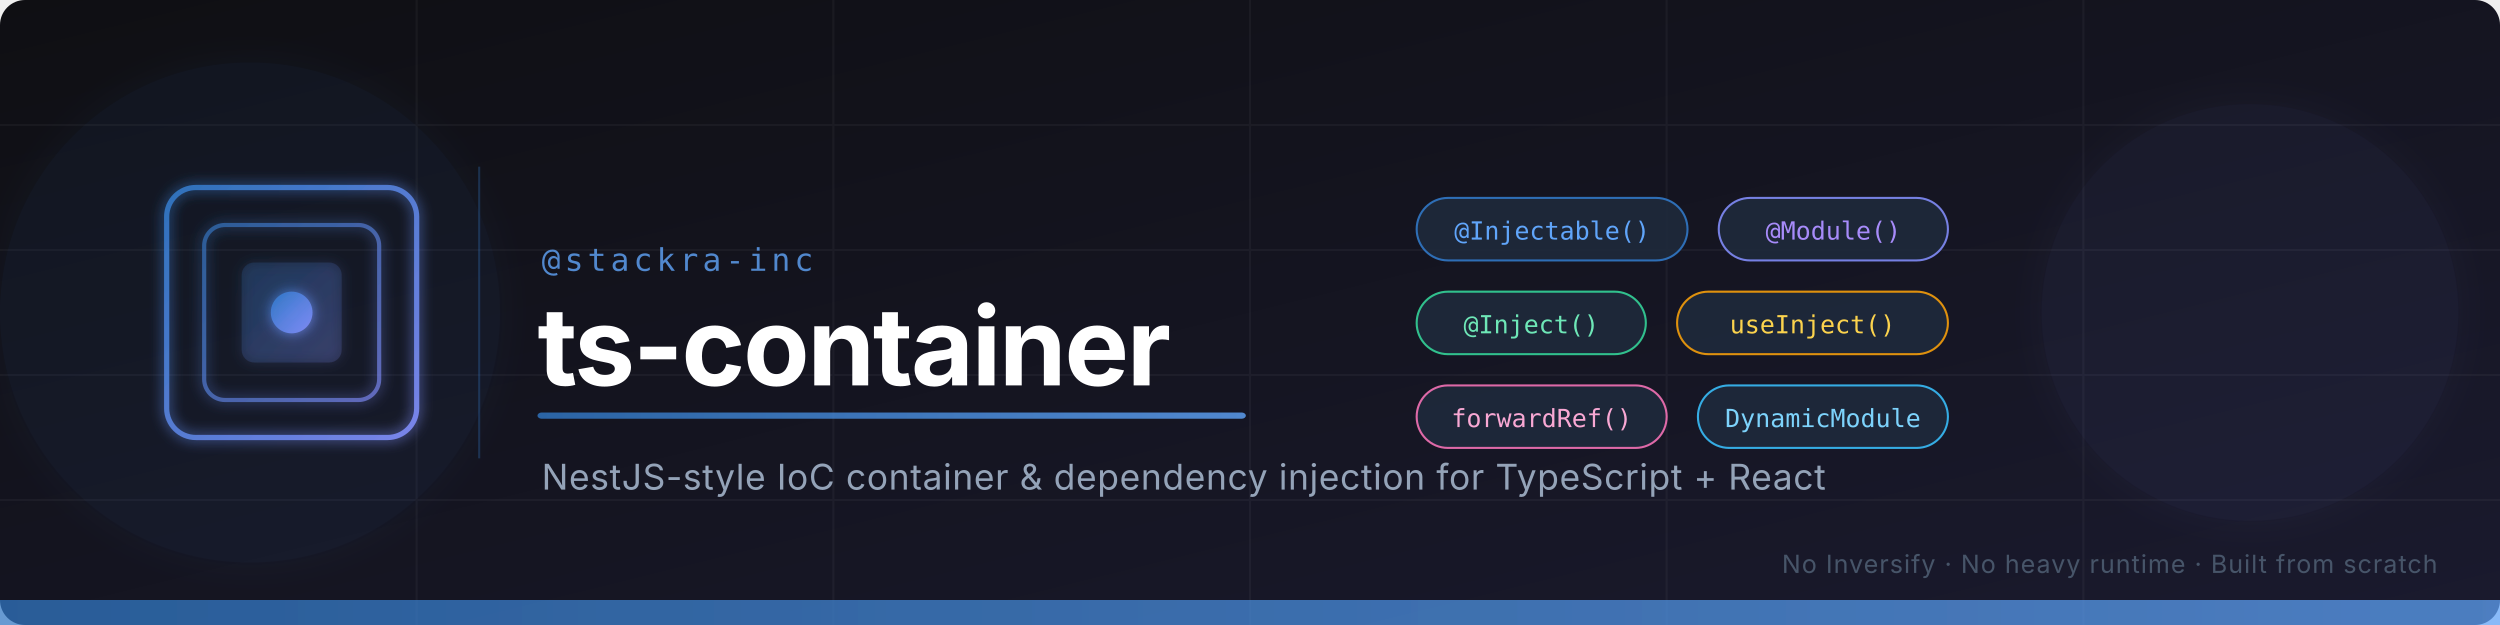
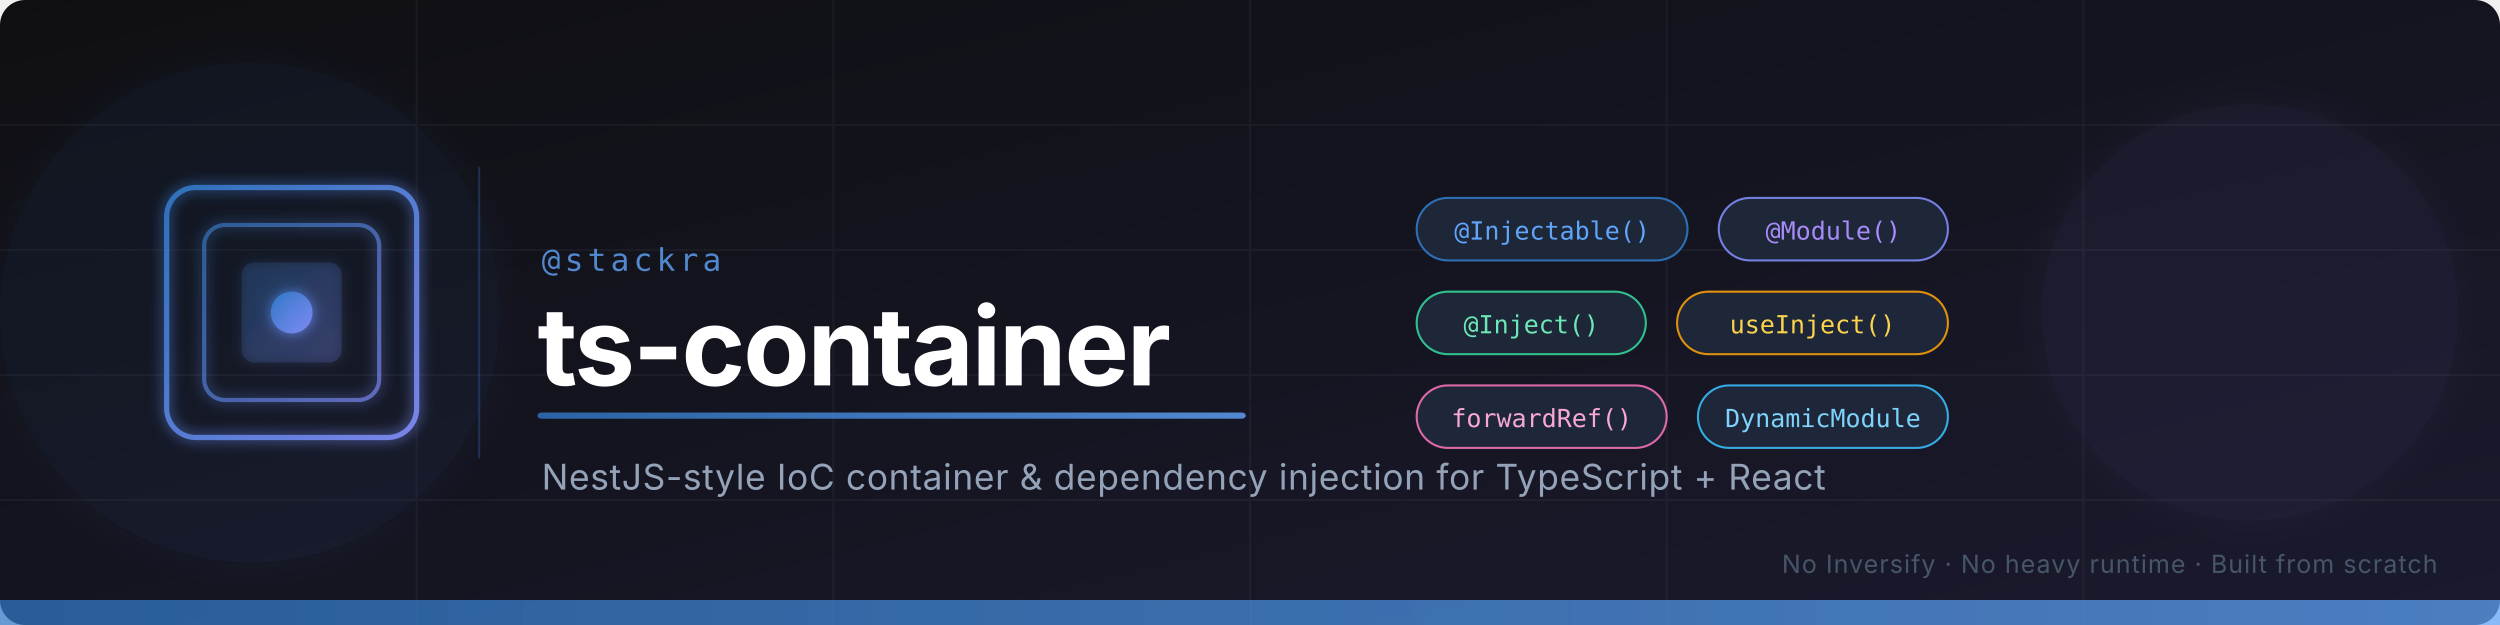
<svg xmlns="http://www.w3.org/2000/svg" width="1200" height="300" viewBox="0 0 1200 300">
  <defs>
    <linearGradient id="bg" x1="0%" y1="0%" x2="100%" y2="100%">
      <stop offset="0%" style="stop-color:#0f0f13;stop-opacity:1" />
      <stop offset="100%" style="stop-color:#1a1a2e;stop-opacity:1" />
    </linearGradient>
    <linearGradient id="accent" x1="0%" y1="0%" x2="100%" y2="0%">
      <stop offset="0%" style="stop-color:#3178c6;stop-opacity:1" />
      <stop offset="100%" style="stop-color:#60a5fa;stop-opacity:1" />
    </linearGradient>
    <linearGradient id="iconGrad" x1="0%" y1="0%" x2="100%" y2="100%">
      <stop offset="0%" style="stop-color:#3178c6;stop-opacity:1" />
      <stop offset="100%" style="stop-color:#818cf8;stop-opacity:1" />
    </linearGradient>
    <filter id="glow">
      <feGaussianBlur stdDeviation="3" result="coloredBlur" />
      <feMerge>
        <feMergeNode in="coloredBlur" />
        <feMergeNode in="SourceGraphic" />
      </feMerge>
    </filter>
    <filter id="softglow">
      <feGaussianBlur stdDeviation="8" result="coloredBlur" />
      <feMerge>
        <feMergeNode in="coloredBlur" />
        <feMergeNode in="SourceGraphic" />
      </feMerge>
    </filter>
  </defs>
  <rect width="1200" height="300" fill="url(#bg)" rx="12" />
  <g opacity="0.04" stroke="#ffffff" stroke-width="1">
    <line x1="0" y1="60" x2="1200" y2="60" />
    <line x1="0" y1="120" x2="1200" y2="120" />
    <line x1="0" y1="180" x2="1200" y2="180" />
    <line x1="0" y1="240" x2="1200" y2="240" />
    <line x1="200" y1="0" x2="200" y2="300" />
    <line x1="400" y1="0" x2="400" y2="300" />
    <line x1="600" y1="0" x2="600" y2="300" />
    <line x1="800" y1="0" x2="800" y2="300" />
    <line x1="1000" y1="0" x2="1000" y2="300" />
  </g>
  <circle cx="120" cy="150" r="120" fill="#3178c6" opacity="0.06" filter="url(#softglow)" />
  <circle cx="1080" cy="150" r="100" fill="#818cf8" opacity="0.05" filter="url(#softglow)" />
  <g transform="translate(80, 90)" filter="url(#glow)">
    <rect x="0" y="0" width="120" height="120" rx="14" fill="none" stroke="url(#iconGrad)" stroke-width="2.5" opacity="0.9" />
    <rect x="18" y="18" width="84" height="84" rx="10" fill="none" stroke="url(#iconGrad)" stroke-width="2" opacity="0.65" />
    <rect x="36" y="36" width="48" height="48" rx="6" fill="url(#iconGrad)" opacity="0.18" />
    <circle cx="60" cy="60" r="10" fill="url(#iconGrad)" opacity="0.95" />
    <line x1="60" y1="0" x2="60" y2="36" stroke="url(#iconGrad)" stroke-width="1.5" opacity="0.4" />
    <line x1="60" y1="84" x2="60" y2="120" stroke="url(#iconGrad)" stroke-width="1.5" opacity="0.4" />
    <line x1="0" y1="60" x2="36" y2="60" stroke="url(#iconGrad)" stroke-width="1.5" opacity="0.4" />
    <line x1="84" y1="60" x2="120" y2="60" stroke="url(#iconGrad)" stroke-width="1.5" opacity="0.4" />
  </g>
  <line x1="230" y1="80" x2="230" y2="220" stroke="#3178c6" stroke-width="1" opacity="0.3" />
-   <text x="260" y="130" font-family="'SF Mono', 'Fira Code', 'Cascadia Code', monospace" font-size="15" fill="#60a5fa" opacity="0.8" letter-spacing="2">@stackra-inc</text>
+   <text x="260" y="130" font-family="'SF Mono', 'Fira Code', 'Cascadia Code', monospace" font-size="15" fill="#60a5fa" opacity="0.8" letter-spacing="2">@stackra</text>
  <text x="258" y="185" font-family="'SF Pro Display', 'Inter', 'Segoe UI', system-ui, sans-serif" font-size="52" font-weight="700" fill="#ffffff" letter-spacing="-1">ts-container</text>
  <rect x="258" y="198" width="340" height="3" rx="2" fill="url(#accent)" opacity="0.8" />
  <text x="260" y="235" font-family="'SF Pro Text', 'Inter', 'Segoe UI', system-ui, sans-serif" font-size="17" fill="#94a3b8" letter-spacing="0.3">NestJS-style IoC container &amp; dependency injection for TypeScript + React</text>
  <g transform="translate(680, 95)">
    <rect x="0" y="0" width="130" height="30" rx="15" fill="#1e293b" stroke="#3178c6" stroke-width="1" opacity="0.9" />
    <text x="65" y="20" font-family="'SF Mono', 'Fira Code', monospace" font-size="12" fill="#60a5fa" text-anchor="middle">@Injectable()</text>
    <rect x="145" y="0" width="110" height="30" rx="15" fill="#1e293b" stroke="#818cf8" stroke-width="1" opacity="0.9" />
    <text x="200" y="20" font-family="'SF Mono', 'Fira Code', monospace" font-size="12" fill="#a78bfa" text-anchor="middle">@Module()</text>
    <rect x="0" y="45" width="110" height="30" rx="15" fill="#1e293b" stroke="#34d399" stroke-width="1" opacity="0.9" />
    <text x="55" y="65" font-family="'SF Mono', 'Fira Code', monospace" font-size="12" fill="#6ee7b7" text-anchor="middle">@Inject()</text>
    <rect x="125" y="45" width="130" height="30" rx="15" fill="#1e293b" stroke="#f59e0b" stroke-width="1" opacity="0.9" />
    <text x="190" y="65" font-family="'SF Mono', 'Fira Code', monospace" font-size="12" fill="#fcd34d" text-anchor="middle">useInject()</text>
    <rect x="0" y="90" width="120" height="30" rx="15" fill="#1e293b" stroke="#f472b6" stroke-width="1" opacity="0.9" />
    <text x="60" y="110" font-family="'SF Mono', 'Fira Code', monospace" font-size="12" fill="#f9a8d4" text-anchor="middle">forwardRef()</text>
    <rect x="135" y="90" width="120" height="30" rx="15" fill="#1e293b" stroke="#38bdf8" stroke-width="1" opacity="0.9" />
    <text x="195" y="110" font-family="'SF Mono', 'Fira Code', monospace" font-size="12" fill="#7dd3fc" text-anchor="middle">DynamicModule</text>
  </g>
  <rect x="0" y="288" width="1200" height="12" rx="0" fill="url(#accent)" opacity="0.6" />
  <rect x="0" y="288" width="1200" height="12" rx="0" fill="url(#accent)" opacity="0.3" />
  <text x="1170" y="275" font-family="'SF Pro Text', 'Inter', system-ui, sans-serif" font-size="12" fill="#475569" text-anchor="end" letter-spacing="0.5">No Inversify · No heavy runtime · Built from scratch</text>
</svg>
